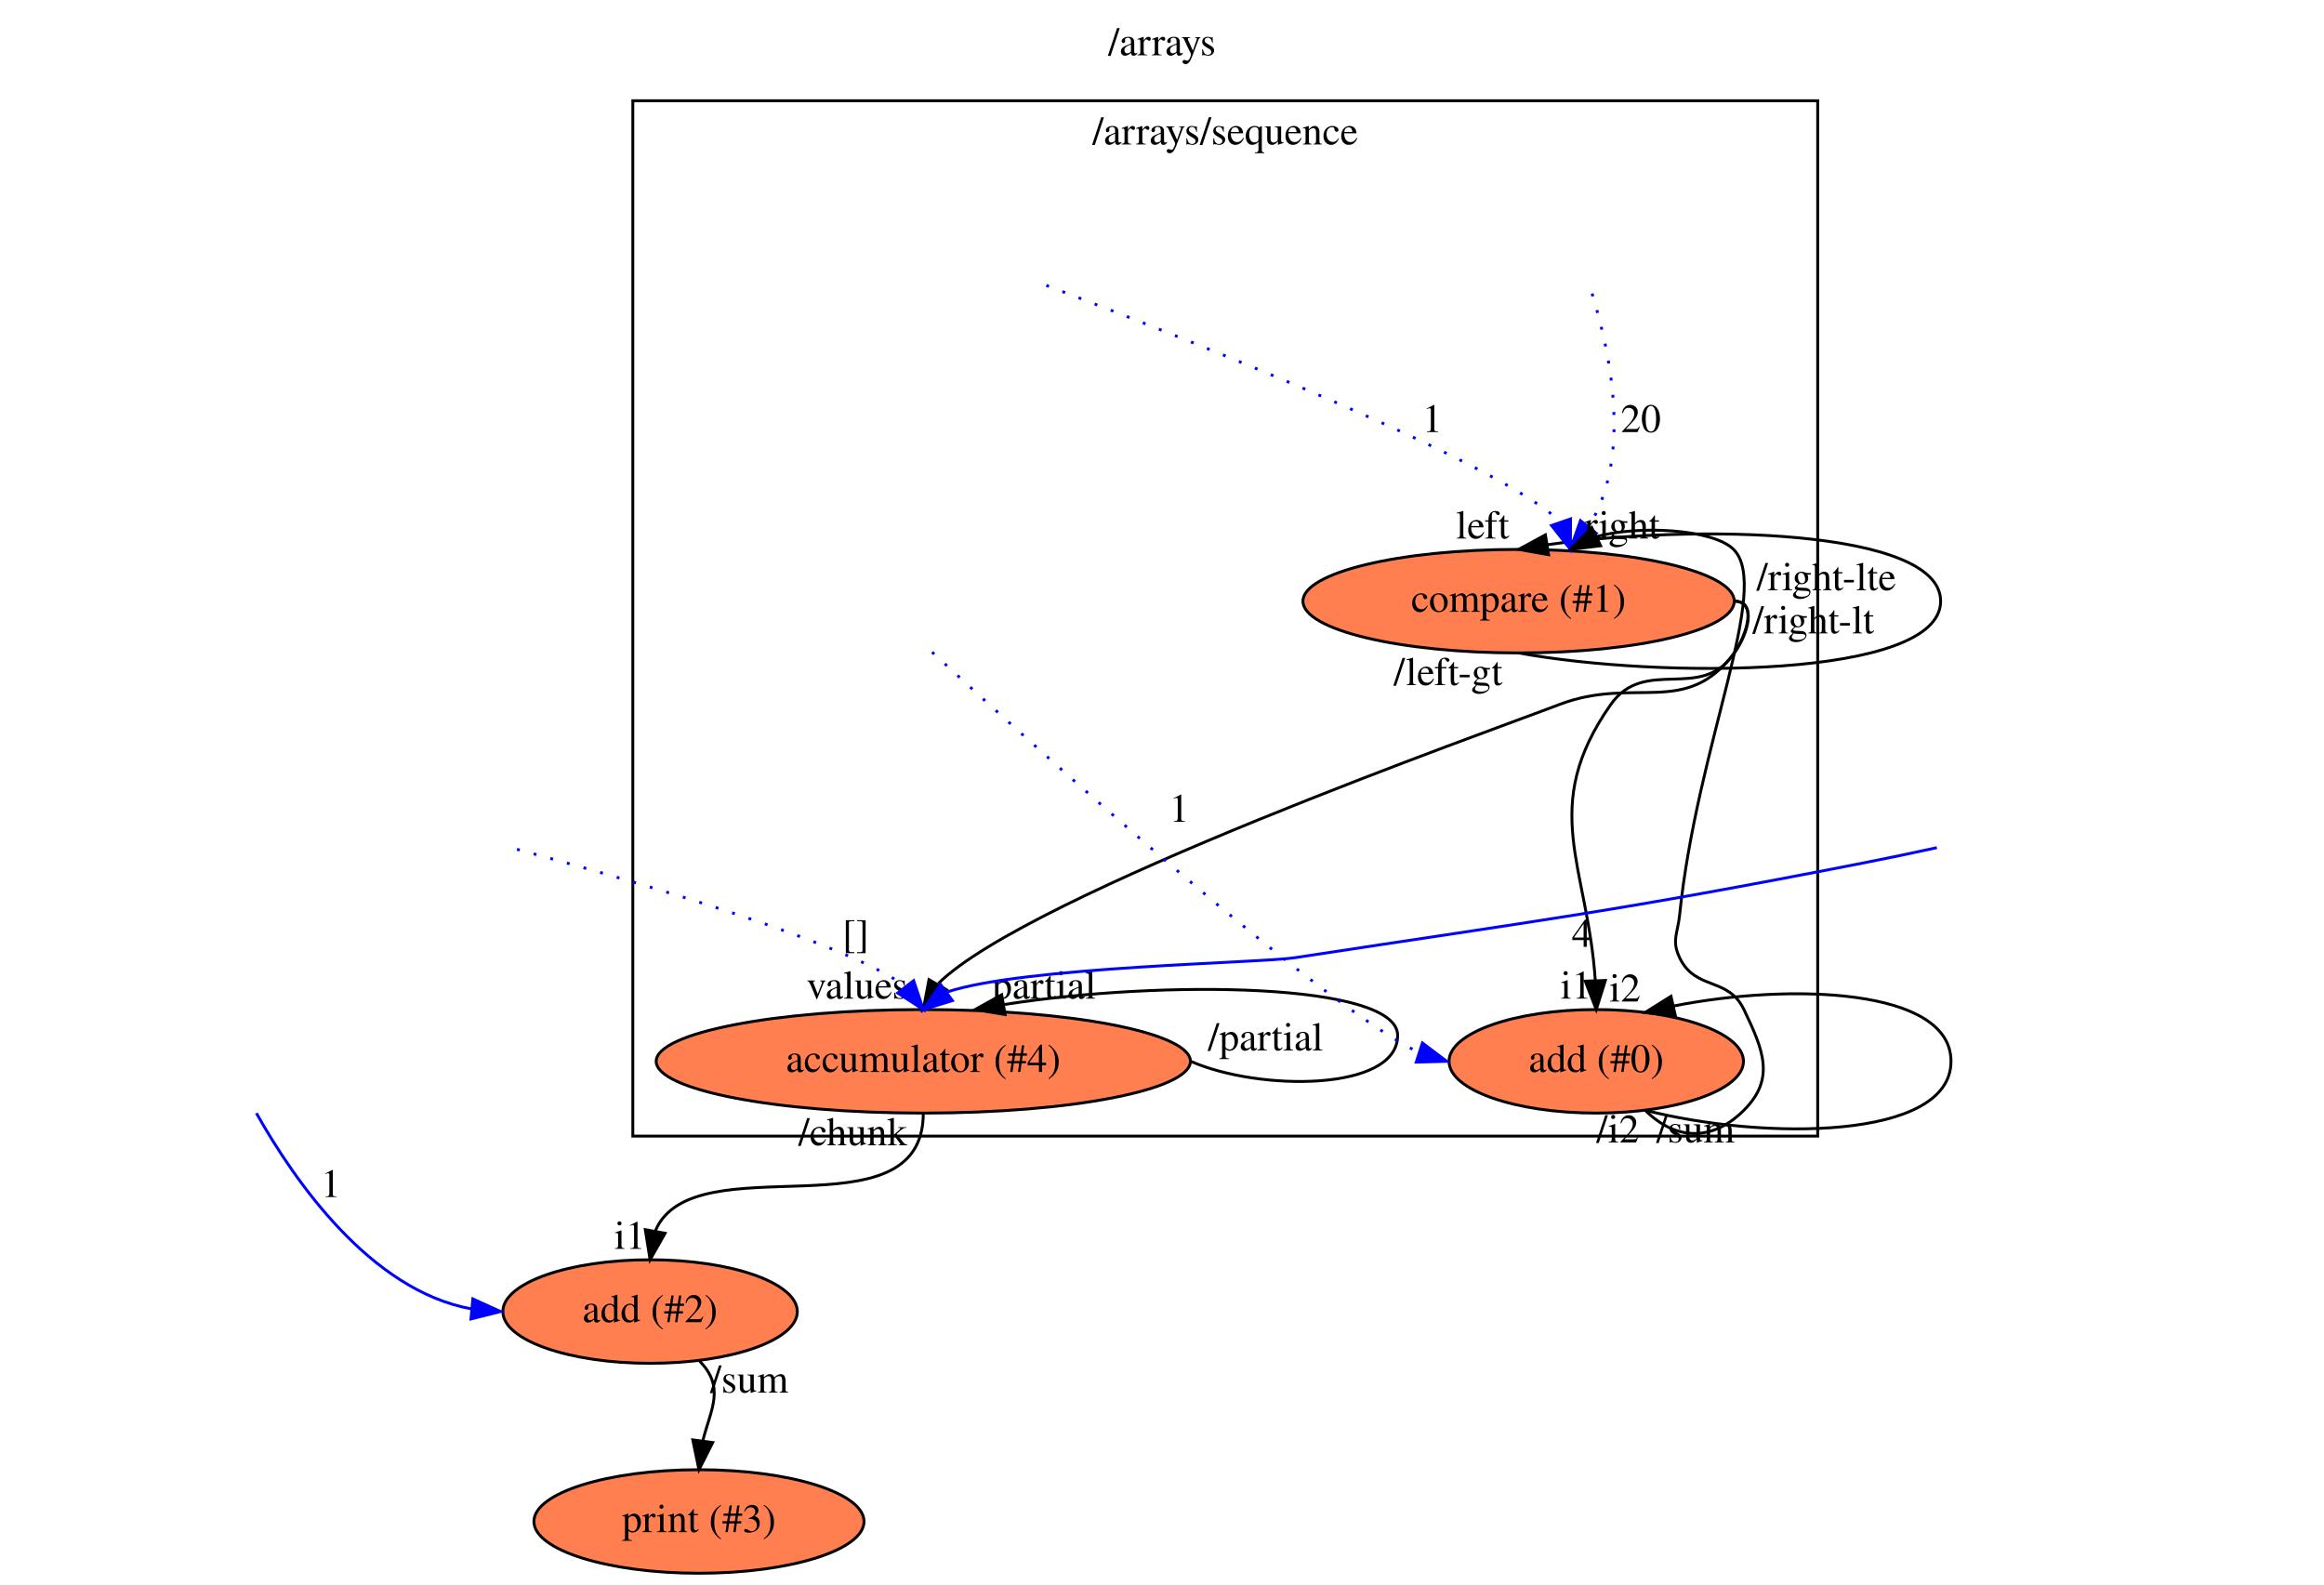
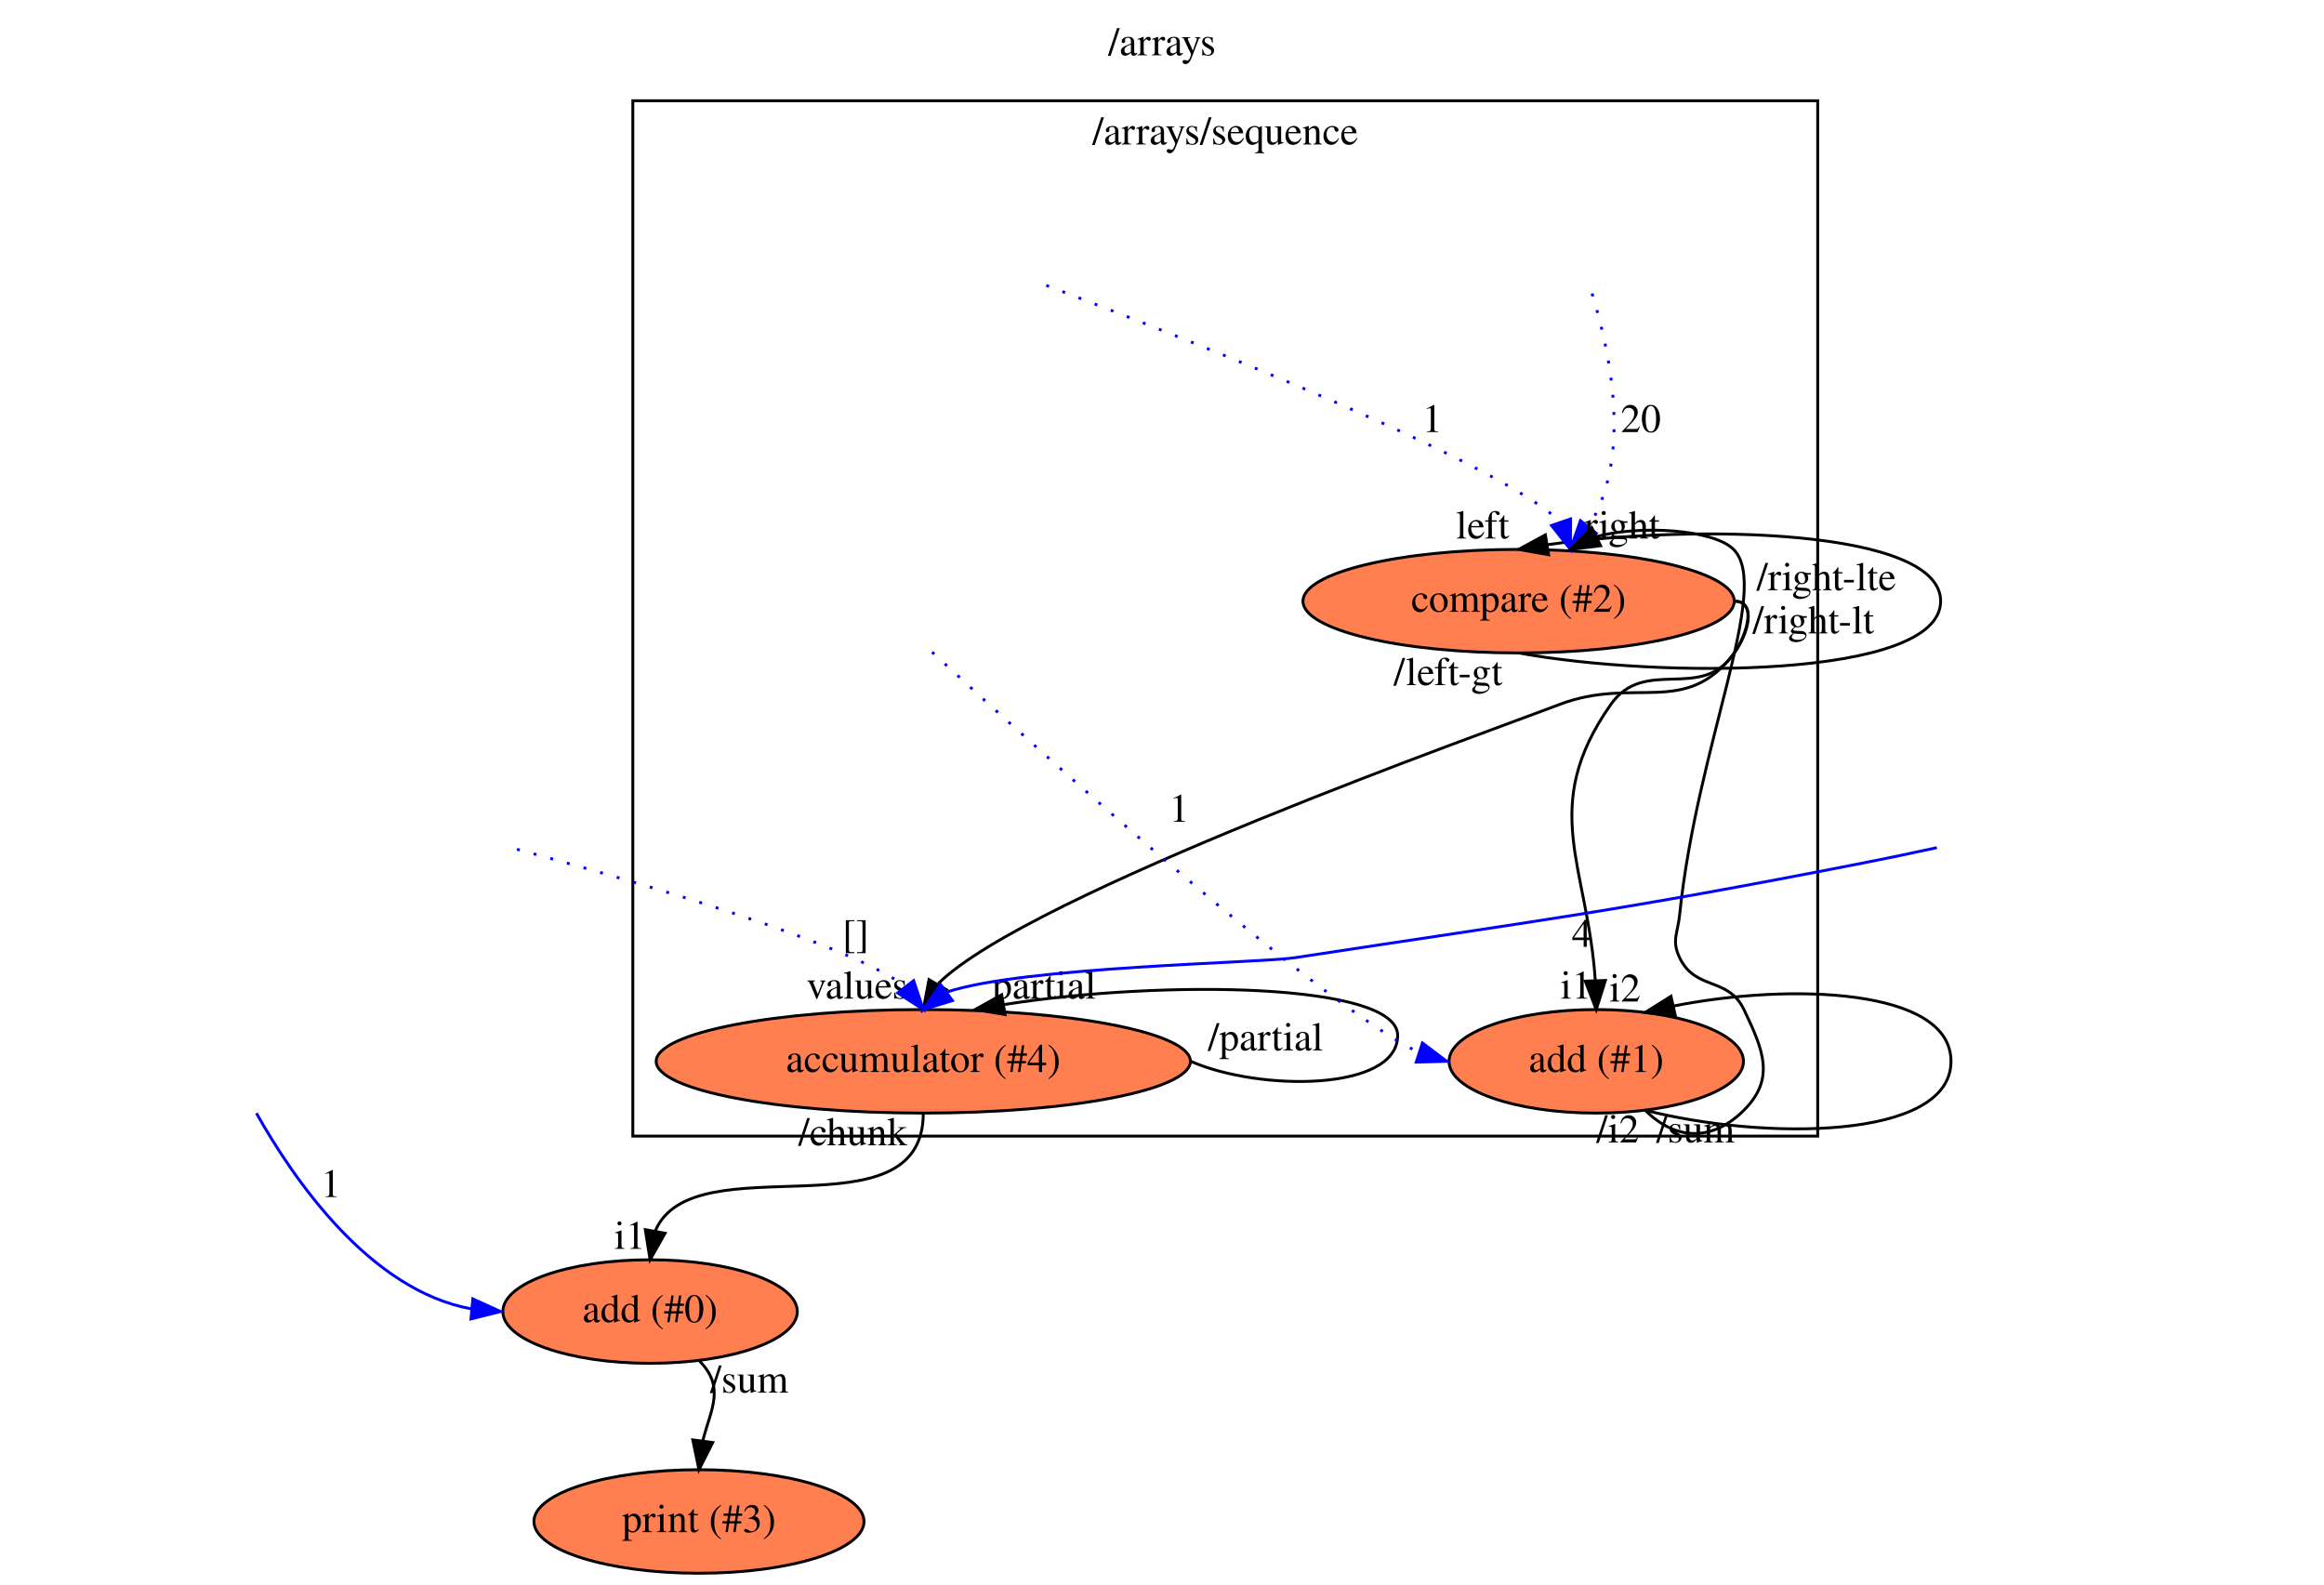
<svg xmlns="http://www.w3.org/2000/svg" xmlns:xlink="http://www.w3.org/1999/xlink" width="808pt" height="551pt" viewBox="0.00 0.00 808.09 551.00">
  <g id="graph0" class="graph" transform="scale(1 1) rotate(0) translate(4 547)">
    <polygon fill="#ffffff" stroke="transparent" points="-4,4 -4,-547 804.087,-547 804.087,4 -4,4" />
    <text text-anchor="middle" x="400.043" y="-527.8" font-family="Times,serif" font-size="14.00" fill="#000000">/arrays</text>
    <g id="clust1" class="cluster">
      <polygon fill="none" stroke="#000000" points="216.043,-152 216.043,-512 628.043,-512 628.043,-152 216.043,-152" />
      <text text-anchor="middle" x="422.043" y="-496.8" font-family="Times,serif" font-size="14.00" fill="#000000">/arrays/sequence</text>
    </g>
    <g id="node1" class="node">
      <g id="a_node1">
-         <a xlink:href="file:///home/travis/build/andrewdavidmackenzie/flow/flowstdlib/control/compare_switch/compare_switch.html" xlink:title="compare (#1)">
+         <a xlink:href="file:///home/travis/build/andrewdavidmackenzie/flow/flowstdlib/control/compare_switch/compare_switch.html" xlink:title="compare (#2)">
          <ellipse fill="#ff7f50" stroke="#000000" cx="524.043" cy="-338" rx="74.987" ry="18" />
-           <text text-anchor="middle" x="524.043" y="-334.3" font-family="Times,serif" font-size="14.00" fill="#000000">compare (#1)</text>
+           <text text-anchor="middle" x="524.043" y="-334.3" font-family="Times,serif" font-size="14.00" fill="#000000">compare (#2)</text>
        </a>
      </g>
    </g>
    <g id="edge4" class="edge">
      <path fill="none" stroke="#000000" d="M524.043,-320C572.958,-311 670.787,-311 670.787,-338 670.787,-363.26 585.162,-364.888 534.072,-357.623" />
      <polygon fill="#000000" stroke="#000000" points="534.474,-354.143 524.043,-356 533.356,-361.053 534.474,-354.143" />
      <text text-anchor="middle" x="511.543" y="-359.8" font-family="Times,serif" font-size="14.00" fill="#000000">left</text>
      <text text-anchor="middle" x="499.543" y="-308.8" font-family="Times,serif" font-size="14.00" fill="#000000">/left-gt</text>
    </g>
    <g id="node4" class="node">
      <g id="a_node4">
        <a xlink:href="file:///home/travis/build/andrewdavidmackenzie/flow/flowstdlib/data/accumulate/accumulate.html" xlink:title="accumulator (#4)">
          <ellipse fill="#ff7f50" stroke="#000000" cx="317.043" cy="-178" rx="92.883" ry="18" />
          <text text-anchor="middle" x="317.043" y="-174.3" font-family="Times,serif" font-size="14.00" fill="#000000">accumulator (#4)</text>
        </a>
      </g>
    </g>
    <g id="edge3" class="edge">
      <path fill="none" stroke="#000000" d="M599.043,-338C607.043,-338 603.833,-326.408 599.043,-320 582.119,-297.36 564.427,-312.145 538.043,-302 515.106,-293.18 353.62,-236.144 322.298,-205.079" />
      <polygon fill="#000000" stroke="#000000" points="325.082,-202.902 317.043,-196 319.023,-206.408 325.082,-202.902" />
      <text text-anchor="middle" x="294.043" y="-199.8" font-family="Times,serif" font-size="14.00" fill="#000000">values</text>
      <text text-anchor="middle" x="631.043" y="-341.8" font-family="Times,serif" font-size="14.00" fill="#000000">/right-lte</text>
    </g>
    <g id="node5" class="node">
      <g id="a_node5">
-         <a xlink:href="file:///home/travis/build/andrewdavidmackenzie/flow/flowstdlib/math/add/add.html" xlink:title="add (#0)">
+         <a xlink:href="file:///home/travis/build/andrewdavidmackenzie/flow/flowstdlib/math/add/add.html" xlink:title="add (#1)">
          <ellipse fill="#ff7f50" stroke="#000000" cx="551.043" cy="-178" rx="51.191" ry="18" />
-           <text text-anchor="middle" x="551.043" y="-174.3" font-family="Times,serif" font-size="14.00" fill="#000000">add (#0)</text>
+           <text text-anchor="middle" x="551.043" y="-174.3" font-family="Times,serif" font-size="14.00" fill="#000000">add (#1)</text>
        </a>
      </g>
    </g>
    <g id="edge5" class="edge">
      <path fill="none" stroke="#000000" d="M599.043,-338C607.043,-338 603.475,-326.66 599.043,-320 587.565,-302.752 567.925,-318.973 556.043,-302 531.003,-266.23 548.041,-246.263 550.708,-206.074" />
      <polygon fill="#000000" stroke="#000000" points="554.209,-206.111 551.043,-196 547.212,-205.878 554.209,-206.111" />
      <text text-anchor="middle" x="544.043" y="-199.8" font-family="Times,serif" font-size="14.00" fill="#000000">i1</text>
      <text text-anchor="middle" x="626.543" y="-326.8" font-family="Times,serif" font-size="14.00" fill="#000000">/right-lt</text>
    </g>
    <g id="edge1" class="edge">
      <path fill="none" stroke="#0000ff" stroke-dasharray="1,5" d="M549.585,-444.956C556.187,-423.548 563.443,-387.759 548.351,-363.899" />
      <polygon fill="#0000ff" stroke="#0000ff" points="551.018,-361.63 542.043,-356 545.548,-365.998 551.018,-361.63" />
      <text text-anchor="middle" x="566.543" y="-396.8" font-family="Times,serif" font-size="14.00" fill="#000000">20</text>
    </g>
    <g id="edge2" class="edge">
      <path fill="none" stroke="#0000ff" stroke-dasharray="1,5" d="M359.82,-447.797C417.085,-425.99 516.811,-386.183 538.787,-365.494" />
      <polygon fill="#0000ff" stroke="#0000ff" points="542.109,-366.595 542.043,-356 535.488,-364.324 542.109,-366.595" />
      <text text-anchor="middle" x="494.043" y="-396.8" font-family="Times,serif" font-size="14.00" fill="#000000">1</text>
    </g>
    <g id="edge11" class="edge">
      <path fill="none" stroke="#000000" d="M410.043,-178C433.985,-167.5 481.985,-167.5 481.985,-187 481.985,-205.357 400.485,-206.433 345.063,-197.736" />
      <polygon fill="#000000" stroke="#000000" points="345.494,-194.258 335.043,-196 344.299,-201.156 345.494,-194.258" />
      <text text-anchor="middle" x="359.043" y="-199.8" font-family="Times,serif" font-size="14.00" fill="#000000">partial</text>
      <text text-anchor="middle" x="436.043" y="-181.8" font-family="Times,serif" font-size="14.00" fill="#000000">/partial</text>
    </g>
    <g id="node9" class="node">
      <g id="a_node9">
-         <a xlink:href="file:///home/travis/build/andrewdavidmackenzie/flow/flowstdlib/math/add/add.html" xlink:title="add (#2)">
+         <a xlink:href="file:///home/travis/build/andrewdavidmackenzie/flow/flowstdlib/math/add/add.html" xlink:title="add (#0)">
          <ellipse fill="#ff7f50" stroke="#000000" cx="222.043" cy="-91" rx="51.191" ry="18" />
-           <text text-anchor="middle" x="222.043" y="-87.3" font-family="Times,serif" font-size="14.00" fill="#000000">add (#2)</text>
+           <text text-anchor="middle" x="222.043" y="-87.3" font-family="Times,serif" font-size="14.00" fill="#000000">add (#0)</text>
        </a>
      </g>
    </g>
    <g id="edge12" class="edge">
      <path fill="none" stroke="#000000" d="M317.043,-160C317.043,-116.009 236.99,-150.189 223.856,-119.023" />
      <polygon fill="#000000" stroke="#000000" points="227.267,-118.217 222.043,-109 220.379,-119.463 227.267,-118.217" />
      <text text-anchor="middle" x="215.043" y="-112.8" font-family="Times,serif" font-size="14.00" fill="#000000">i1</text>
      <text text-anchor="middle" x="292.543" y="-148.8" font-family="Times,serif" font-size="14.00" fill="#000000">/chunk</text>
    </g>
    <g id="edge8" class="edge">
      <path fill="none" stroke="#000000" d="M568.043,-161C578.837,-150.206 591.595,-150.206 602.389,-161 613.388,-171.999 609.104,-181.968 602.389,-196 596.884,-207.503 585.548,-202.497 580.043,-214 577.165,-220.013 579.367,-222.368 580.043,-229 586.076,-288.196 612.058,-342.728 598.787,-356 591.751,-363.036 566.04,-364.52 551.126,-360.452" />
      <polygon fill="#000000" stroke="#000000" points="552.563,-357.259 542.043,-356 549.482,-363.544 552.563,-357.259" />
      <text text-anchor="middle" x="560.043" y="-359.8" font-family="Times,serif" font-size="14.00" fill="#000000">right</text>
      <text text-anchor="middle" x="585.543" y="-149.8" font-family="Times,serif" font-size="14.00" fill="#000000">/sum</text>
    </g>
    <g id="edge7" class="edge">
      <path fill="none" stroke="#000000" d="M568.043,-161C609.158,-150.5 674.389,-150.5 674.389,-178 674.389,-203.405 618.717,-205.34 577.819,-197.209" />
      <polygon fill="#000000" stroke="#000000" points="578.569,-193.79 568.043,-195 577.026,-200.618 578.569,-193.79" />
      <text text-anchor="middle" x="561.043" y="-198.8" font-family="Times,serif" font-size="14.00" fill="#000000">i2</text>
      <text text-anchor="middle" x="558.543" y="-149.8" font-family="Times,serif" font-size="14.00" fill="#000000">/i2</text>
    </g>
    <g id="edge6" class="edge">
      <path fill="none" stroke="#0000ff" stroke-dasharray="1,5" d="M320.105,-320.266C360.492,-283.002 453.861,-198.566 489.161,-181.17" />
      <polygon fill="#0000ff" stroke="#0000ff" points="490.59,-184.387 499.043,-178 488.452,-177.722 490.59,-184.387" />
      <text text-anchor="middle" x="406.043" y="-261.3" font-family="Times,serif" font-size="14.00" fill="#000000">1</text>
    </g>
    <g id="edge9" class="edge">
      <path fill="none" stroke="#0000ff" stroke-dasharray="1,5" d="M175.764,-251.718C223.553,-238.821 290.17,-219.056 310.742,-204.136" />
      <polygon fill="#0000ff" stroke="#0000ff" points="313.687,-206.049 317.043,-196 308.153,-201.763 313.687,-206.049" />
      <text text-anchor="middle" x="293.543" y="-217.8" font-family="Times,serif" font-size="14.00" fill="#000000">[]</text>
    </g>
    <g id="edge10" class="edge">
      <path fill="none" stroke="#0000ff" d="M669.476,-252.293C660.979,-250.439 652.286,-248.613 644.043,-247 556.49,-229.868 534.23,-227.499 446.043,-214 434.085,-212.169 351.975,-210.934 325.355,-202.124" />
      <polygon fill="#0000ff" stroke="#0000ff" points="327.17,-199.114 317.043,-196 323.018,-204.75 327.17,-199.114" />
      <text text-anchor="middle" x="546.043" y="-217.8" font-family="Times,serif" font-size="14.00" fill="#000000">4</text>
    </g>
    <g id="node11" class="node">
      <g id="a_node11">
        <a xlink:href="file:///home/travis/build/andrewdavidmackenzie/flow/flowr/src/lib/flowruntime/stdio/stdout.html" xlink:title="print (#3)">
          <ellipse fill="#ff7f50" stroke="#000000" cx="239.043" cy="-18" rx="57.391" ry="18" />
          <text text-anchor="middle" x="239.043" y="-14.3" font-family="Times,serif" font-size="14.00" fill="#000000">print (#3)</text>
        </a>
      </g>
    </g>
    <g id="edge14" class="edge">
      <path fill="none" stroke="#000000" d="M239.043,-74C248.373,-64.67 243.125,-57.033 240.383,-46.085" />
      <polygon fill="#000000" stroke="#000000" points="243.829,-45.452 239.043,-36 236.89,-46.374 243.829,-45.452" />
      <text text-anchor="middle" x="256.543" y="-62.8" font-family="Times,serif" font-size="14.00" fill="#000000">/sum</text>
    </g>
    <g id="edge13" class="edge">
      <path fill="none" stroke="#0000ff" d="M85.157,-159.974C98.24,-136.681 124.701,-98.342 159.891,-91.924" />
      <polygon fill="#0000ff" stroke="#0000ff" points="160.402,-95.392 170.043,-91 159.767,-88.421 160.402,-95.392" />
      <text text-anchor="middle" x="111.043" y="-130.8" font-family="Times,serif" font-size="14.00" fill="#000000">1</text>
    </g>
  </g>
</svg>
